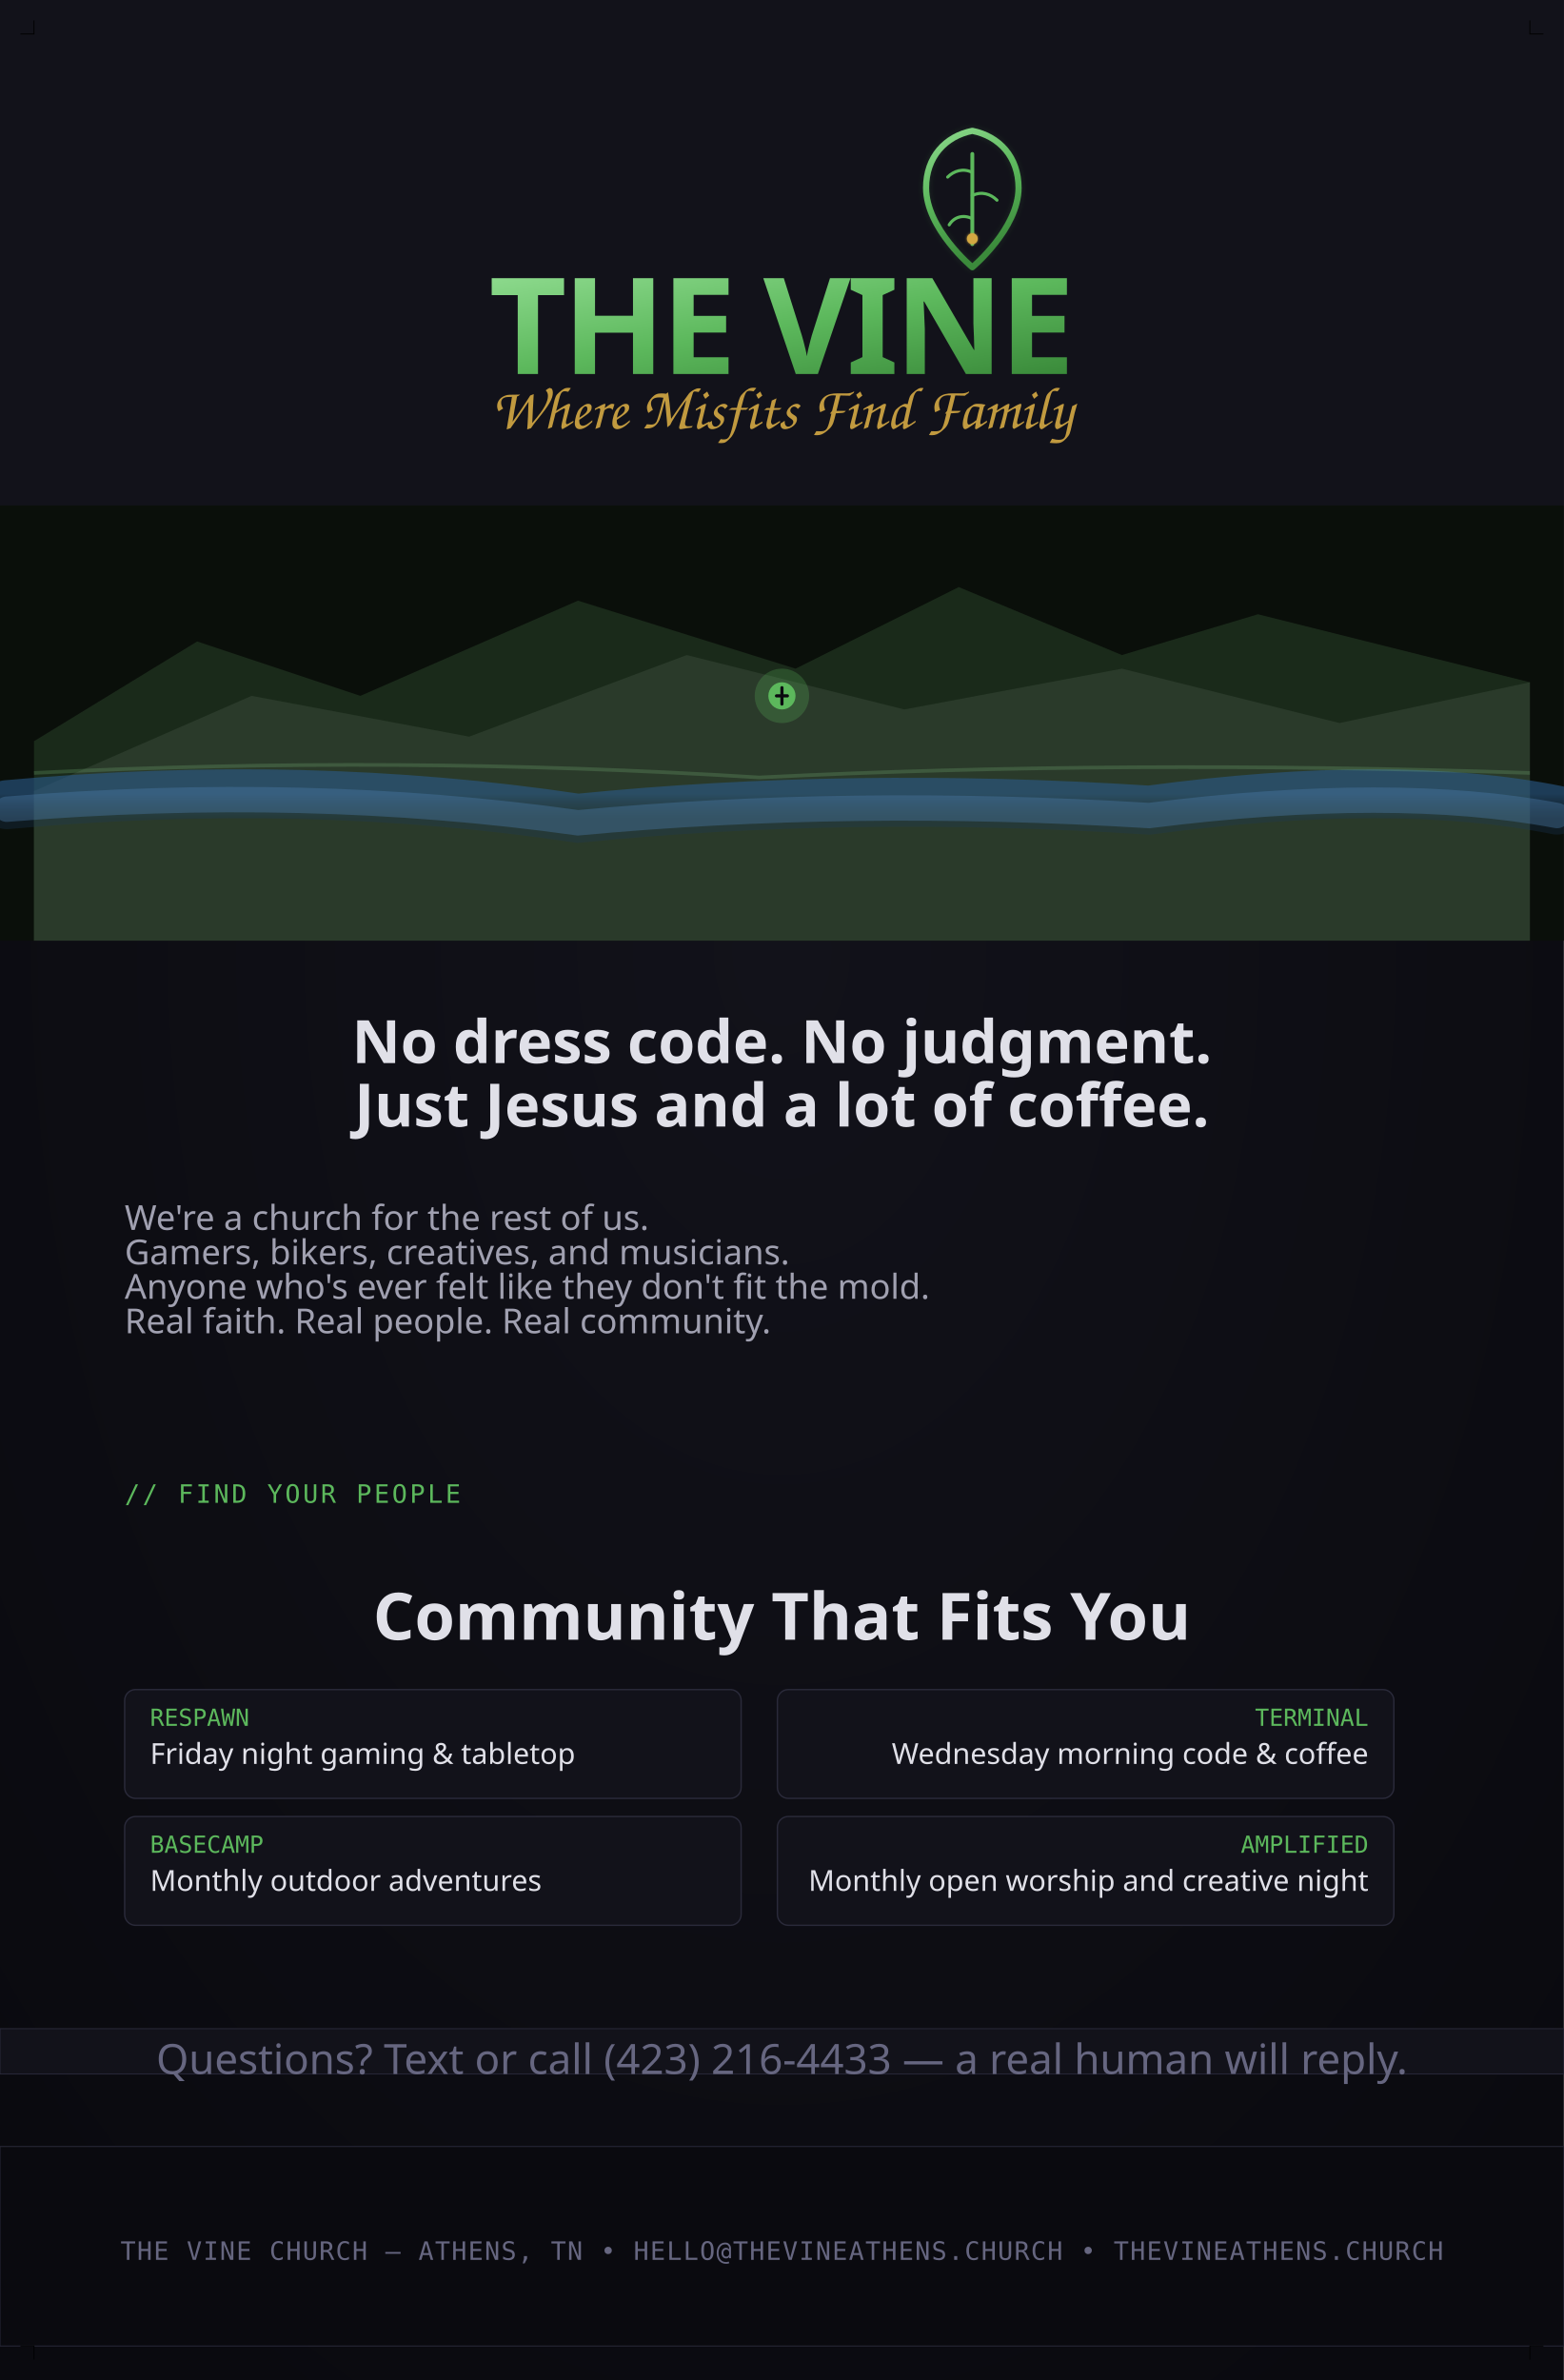
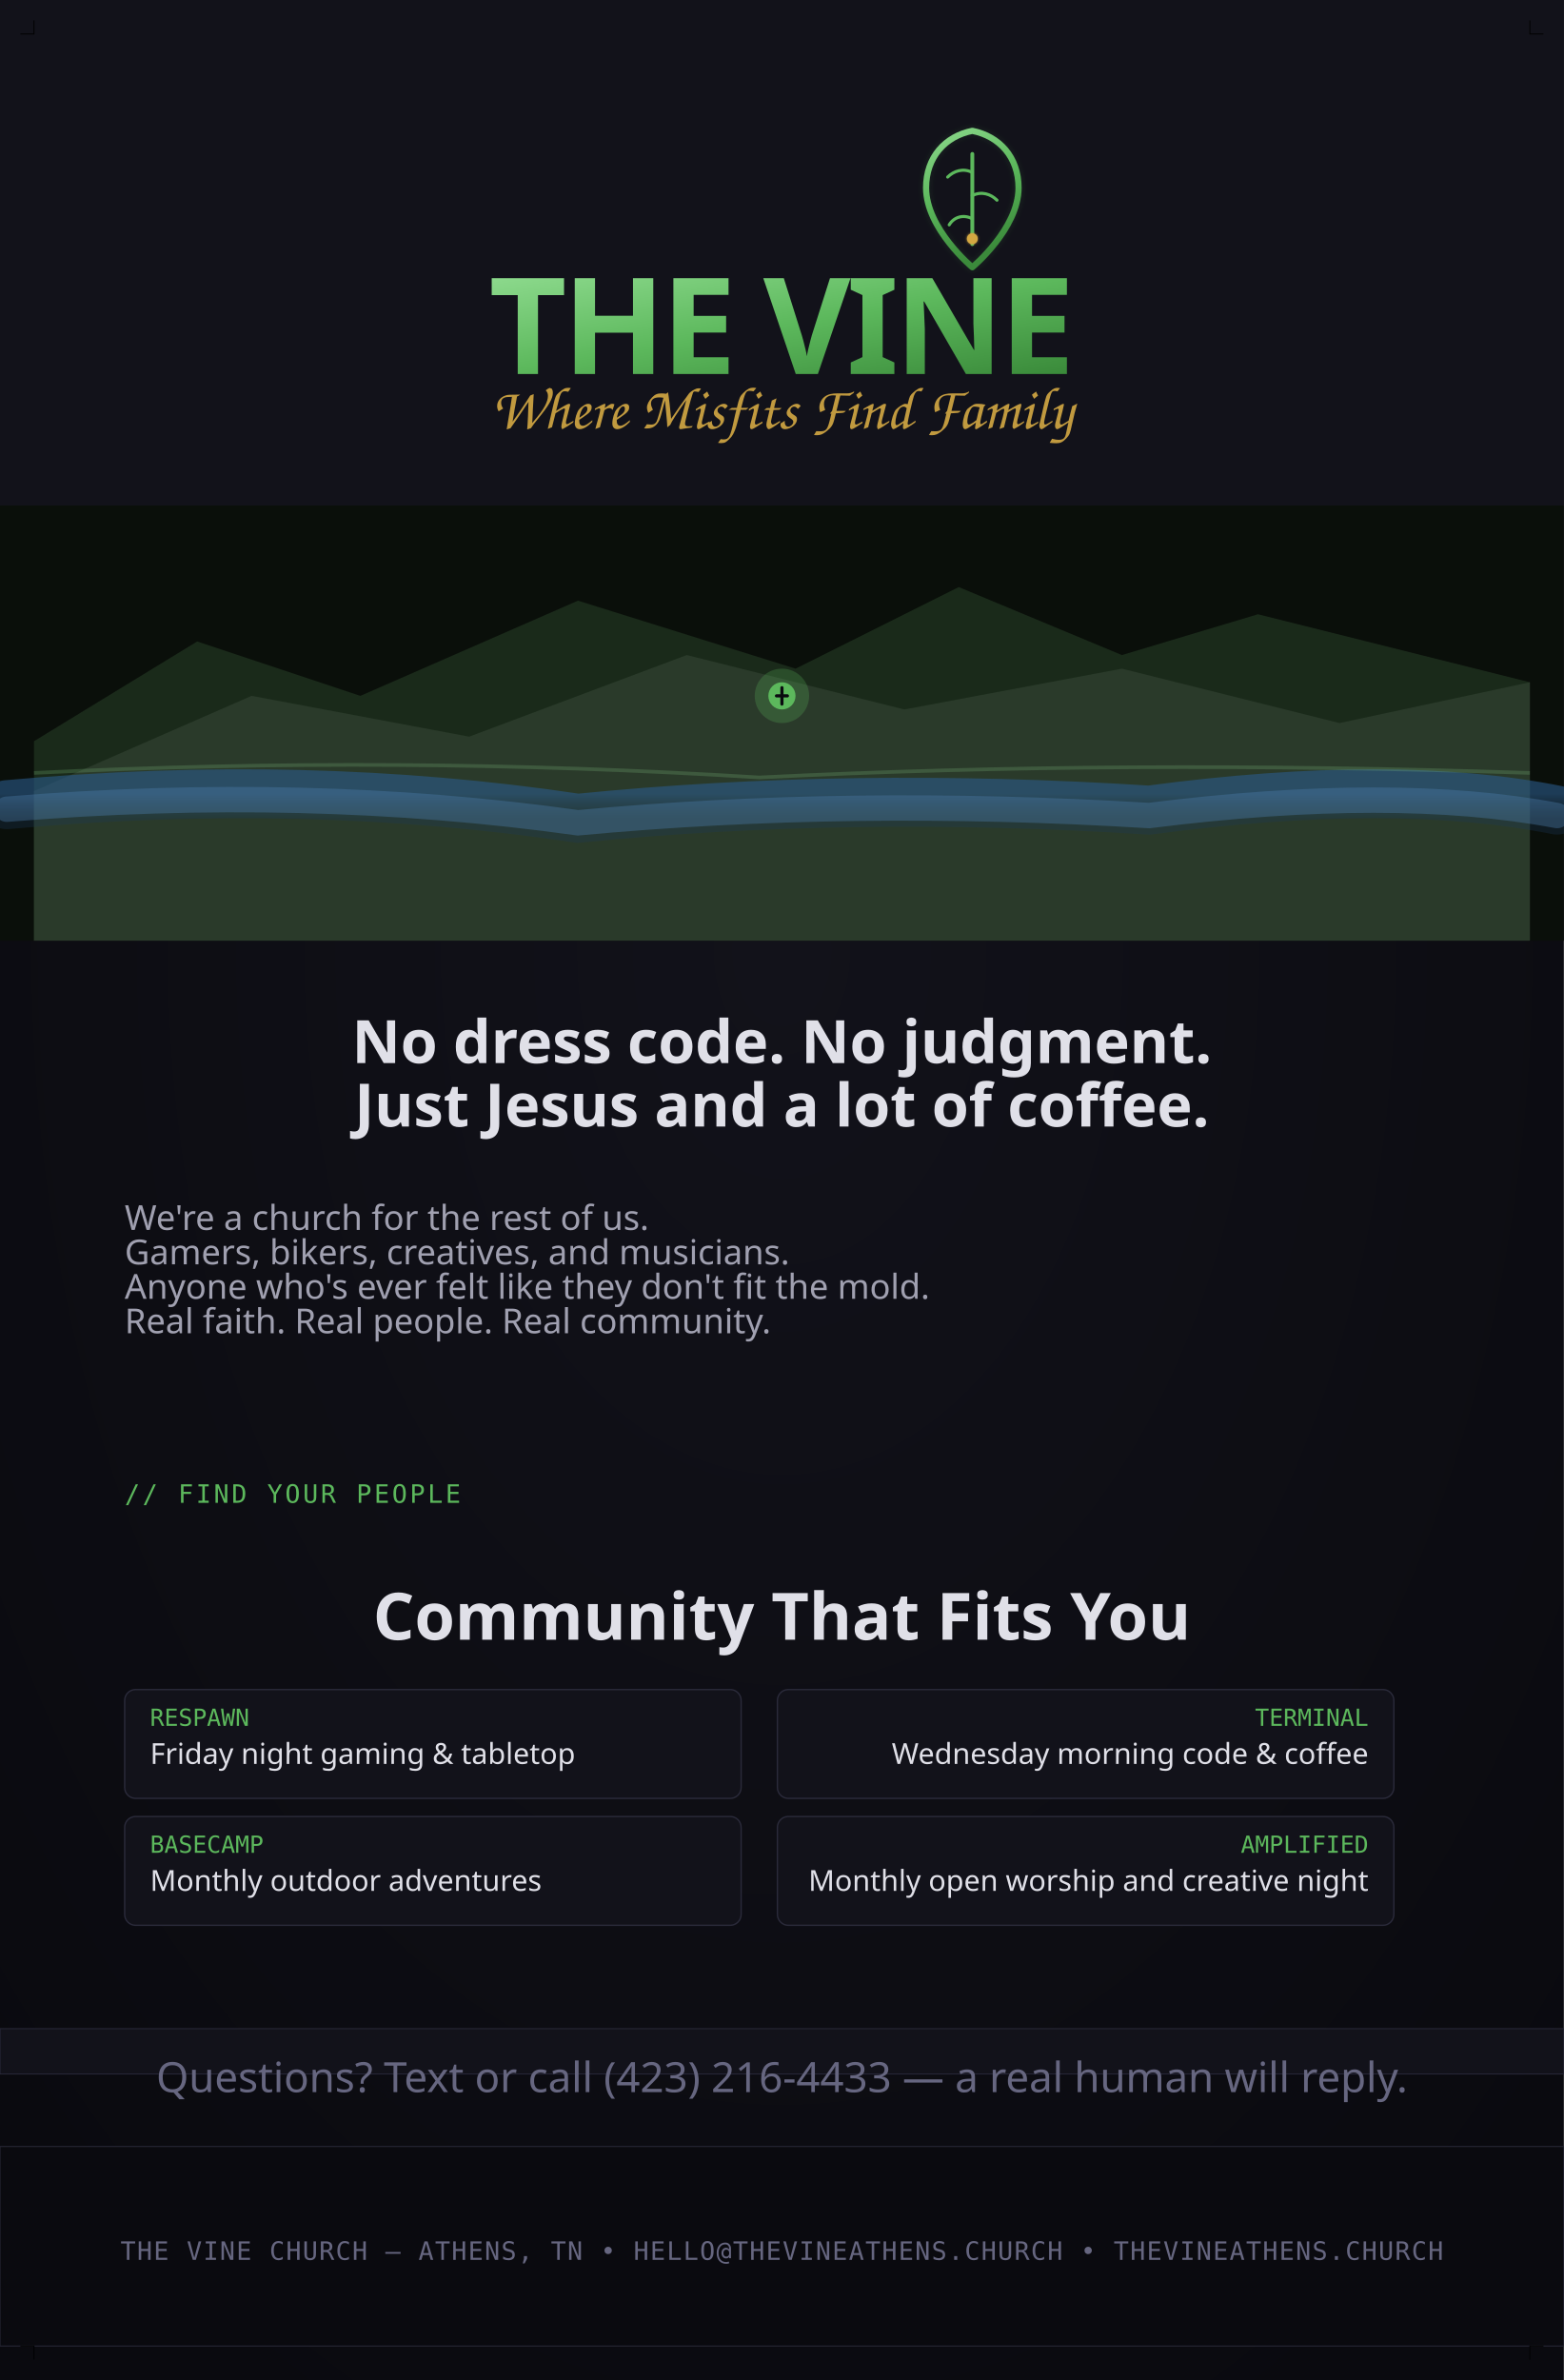
<svg xmlns="http://www.w3.org/2000/svg" viewBox="-37.5 -37.5 1725 2625" width="1725" height="2625">
  <defs>
    <radialGradient id="flyer-bg" cx="50%" cy="40%" r="70%">
      <stop offset="0%" stop-color="#12121a" />
      <stop offset="100%" stop-color="#0a0a0f" />
    </radialGradient>
    <linearGradient id="leaf-grad" x1="0" y1="0" x2="0.3" y2="1">
      <stop offset="0%" stop-color="#8cd98c" />
      <stop offset="50%" stop-color="#5cb85c" />
      <stop offset="100%" stop-color="#3a8a3a" />
    </linearGradient>
    <linearGradient id="title-grad" x1="0" y1="0" x2="1" y2="1">
      <stop offset="0%" stop-color="#8cd98c" />
      <stop offset="50%" stop-color="#5cb85c" />
      <stop offset="100%" stop-color="#3a8a3a" />
    </linearGradient>
    <linearGradient id="river-grad" x1="0" y1="0" x2="0" y2="1">
      <stop offset="0%" stop-color="#2a5a8a" stop-opacity="0.6" />
      <stop offset="100%" stop-color="#1a3a5a" stop-opacity="0.3" />
    </linearGradient>
    <filter id="amber-glow" x="-50%" y="-50%" width="200%" height="200%">
      <feGaussianBlur in="SourceGraphic" stdDeviation="2" result="blur" />
      <feMerge>
        <feMergeNode in="blur" />
        <feMergeNode in="SourceGraphic" />
      </feMerge>
    </filter>
    <filter id="leaf-glow" x="-20%" y="-20%" width="140%" height="140%">
      <feGaussianBlur in="SourceAlpha" stdDeviation="4" result="blur" />
      <feFlood flood-color="#5cb85c" flood-opacity="0.15" />
      <feComposite in2="blur" operator="in" result="glow" />
      <feMerge>
        <feMergeNode in="glow" />
        <feMergeNode in="SourceGraphic" />
      </feMerge>
    </filter>
  </defs>
  <rect x="-37.5" y="-37.5" width="1725" height="2625" fill="url(#flyer-bg)" />
  <g transform="translate(0, 0)">
    <rect x="-37.5" y="-37.5" width="1725" height="557.5" fill="#12121a" />
    <g transform="translate(950, 100) scale(0.85)">
      <path d="M100 185 C100 185 40 135 40 82 C40 42 65 15 100 8 C135 15 160 42 160 82 C160 135 100 185 100 185Z" fill="none" stroke="url(#leaf-grad)" stroke-width="8" stroke-linejoin="round" filter="url(#leaf-glow)" />
      <line x1="100" y1="38" x2="100" y2="155" stroke="#5cb85c" stroke-width="5" stroke-linecap="round" />
      <path d="M100 62 C88 56 76 60 68 68" fill="none" stroke="#5cb85c" stroke-width="4" stroke-linecap="round" />
      <path d="M100 92 C112 86 124 90 132 98" fill="none" stroke="#5cb85c" stroke-width="4" stroke-linecap="round" />
      <path d="M100 122 C88 116 76 120 70 130" fill="none" stroke="#5cb85c" stroke-width="4" stroke-linecap="round" />
      <circle cx="100" cy="148" r="7" fill="#d4a843" filter="url(#amber-glow)" />
    </g>
    <text x="825" y="375" text-anchor="middle" font-family="'Space Grotesk', sans-serif" font-size="148" font-weight="700" fill="url(#title-grad)" letter-spacing="-0.03em">THE VINE</text>
    <text x="825" y="435" text-anchor="middle" font-family="'Caveat', cursive" font-size="66" font-weight="400" fill="#d4a843" opacity="0.9">Where Misfits Find Family</text>
  </g>
  <g transform="translate(0, 520)">
    <rect x="-37.5" width="1725" height="480" fill="#0a0f0a" />
    <path d="M0,260 L180,150 L360,210 L600,105 L840,180 L1020,90 L1200,165 L1350,120 L1650,195 L1650,480 L0,480 Z" fill="#1a2a1a" />
    <path d="M0,315 L240,210 L480,255 L720,165 L960,225 L1200,180 L1440,240 L1650,195 L1650,480 L0,480 Z" fill="#2a3a2a" />
    <path d="M-30,330 Q300,300 600,345 Q900,315 1230,336 Q1500,300 1680,336" fill="none" stroke="url(#river-grad)" stroke-width="54" stroke-linecap="round" />
    <path d="M-30,335 Q300,308 600,350 Q900,322 1230,342 Q1500,308 1680,342" fill="none" stroke="#4a7aa8" stroke-width="28" stroke-linecap="round" opacity="0.4" />
    <g transform="translate(825, 210)">
      <circle r="30" fill="#5cb85c" opacity="0.25" />
      <circle r="15" fill="#5cb85c" />
      <path d="M0,-9 L0,9" stroke="#0a0a0f" stroke-width="3.5" stroke-linecap="round" />
      <path d="M-6,0 L6,0" stroke="#0a0a0f" stroke-width="3.5" stroke-linecap="round" />
    </g>
    <path d="M0,295 Q400,275 800,300 Q1200,280 1650,295" fill="none" stroke="#8cd98c" stroke-width="4" stroke-opacity="0.2" />
  </g>
  <g transform="translate(0, 1000)">
    <text x="825" y="135" text-anchor="middle" font-family="'Space Grotesk', sans-serif" font-size="66" font-weight="600" fill="#e0e0e8">No dress code. No judgment.</text>
    <text x="825" y="205" text-anchor="middle" font-family="'Space Grotesk', sans-serif" font-size="66" font-weight="600" fill="#e0e0e8">Just Jesus and a lot of coffee.</text>
    <text x="100" y="243" font-family="'Space Grotesk', sans-serif" font-size="38" fill="#a0a0b0" />
    <text x="100" y="281" font-family="'Space Grotesk', sans-serif" font-size="38" fill="#a0a0b0" />
    <text x="100" y="319" font-family="'Space Grotesk', sans-serif" font-size="38" fill="#a0a0b0">We're a church for the rest of us.</text>
    <text x="100" y="357" font-family="'Space Grotesk', sans-serif" font-size="38" fill="#a0a0b0">Gamers, bikers, creatives, and musicians.</text>
    <text x="100" y="395" font-family="'Space Grotesk', sans-serif" font-size="38" fill="#a0a0b0">Anyone who's ever felt like they don't fit the mold.</text>
    <text x="100" y="433" font-family="'Space Grotesk', sans-serif" font-size="38" fill="#a0a0b0">Real faith. Real people. Real community.</text>
    <text x="100" y="620" font-family="'JetBrains Mono', monospace" font-size="28" fill="#5cb85c" letter-spacing="0.1em">// FIND YOUR PEOPLE</text>
    <text x="825" y="771" text-anchor="middle" font-family="'Space Grotesk', sans-serif" font-size="72" font-weight="600" fill="#e0e0e8">Community That Fits You</text>
    <g transform="translate(100, 826)">
      <g>
        <rect x="0" y="0" width="680" height="120" rx="12" fill="#12121a" stroke="#2a2a3a" stroke-width="1.5" />
        <text x="28" y="40" font-family="'JetBrains Mono', monospace" font-size="26" fill="#5cb85c">RESPAWN</text>
        <text x="28" y="82" font-family="'Space Grotesk', sans-serif" font-size="32" fill="#e0e0e8">Friday night gaming &amp; tabletop</text>
      </g>
      <g transform="translate(720, 0)">
        <rect x="0" y="0" width="680" height="120" rx="12" fill="#12121a" stroke="#2a2a3a" stroke-width="1.5" />
        <text x="652" y="40" text-anchor="end" font-family="'JetBrains Mono', monospace" font-size="26" fill="#5cb85c">TERMINAL</text>
        <text x="652" y="82" text-anchor="end" font-family="'Space Grotesk', sans-serif" font-size="32" fill="#e0e0e8">Wednesday morning code &amp; coffee</text>
      </g>
      <g transform="translate(0, 140)">
        <rect x="0" y="0" width="680" height="120" rx="12" fill="#12121a" stroke="#2a2a3a" stroke-width="1.5" />
        <text x="28" y="40" font-family="'JetBrains Mono', monospace" font-size="26" fill="#5cb85c">BASECAMP</text>
        <text x="28" y="82" font-family="'Space Grotesk', sans-serif" font-size="32" fill="#e0e0e8">Monthly outdoor adventures</text>
      </g>
      <g transform="translate(720, 140)">
        <rect x="0" y="0" width="680" height="120" rx="12" fill="#12121a" stroke="#2a2a3a" stroke-width="1.5" />
        <text x="652" y="40" text-anchor="end" font-family="'JetBrains Mono', monospace" font-size="26" fill="#5cb85c">AMPLIFIED</text>
        <text x="652" y="82" text-anchor="end" font-family="'Space Grotesk', sans-serif" font-size="32" fill="#e0e0e8">Monthly open worship and creative night</text>
      </g>
    </g>
  </g>
  <g transform="translate(0, 1990)">
    <rect x="-37.5" y="210" width="1725" height="50" fill="#12121a" stroke="#2a2a3a" stroke-width="1" />
-     <text x="825" y="260" text-anchor="middle" font-family="'Space Grotesk', sans-serif" font-size="46" fill="#666680">Questions? Text or call (423) 216-4433 — a real human will reply.</text>
+     <text x="825" y="280" text-anchor="middle" font-family="'Space Grotesk', sans-serif" font-size="46" fill="#666680">Questions? Text or call (423) 216-4433 — a real human will reply.</text>
  </g>
  <g transform="translate(0, 2330)">
    <rect x="-37.5" width="1725" height="220" fill="#0a0a0f" stroke="#2a2a3a" stroke-width="1" />
    <text x="825" y="125" text-anchor="middle" font-family="'JetBrains Mono', monospace" font-size="28" fill="#666680" letter-spacing="0.05em">THE VINE CHURCH — ATHENS, TN • HELLO@THEVINEATHENS.CHURCH • THEVINEATHENS.CHURCH</text>
  </g>
  <g stroke="#000000" stroke-width="1" fill="none">
    <path d="M-15,0 L0,0 L0,-15" />
    <path d="M1650,-15 L1650,0 L1665,0" />
    <path d="M-15,2550 L0,2550 L0,2565" />
    <path d="M1650,2565 L1650,2550 L1665,2550" />
  </g>
</svg>
